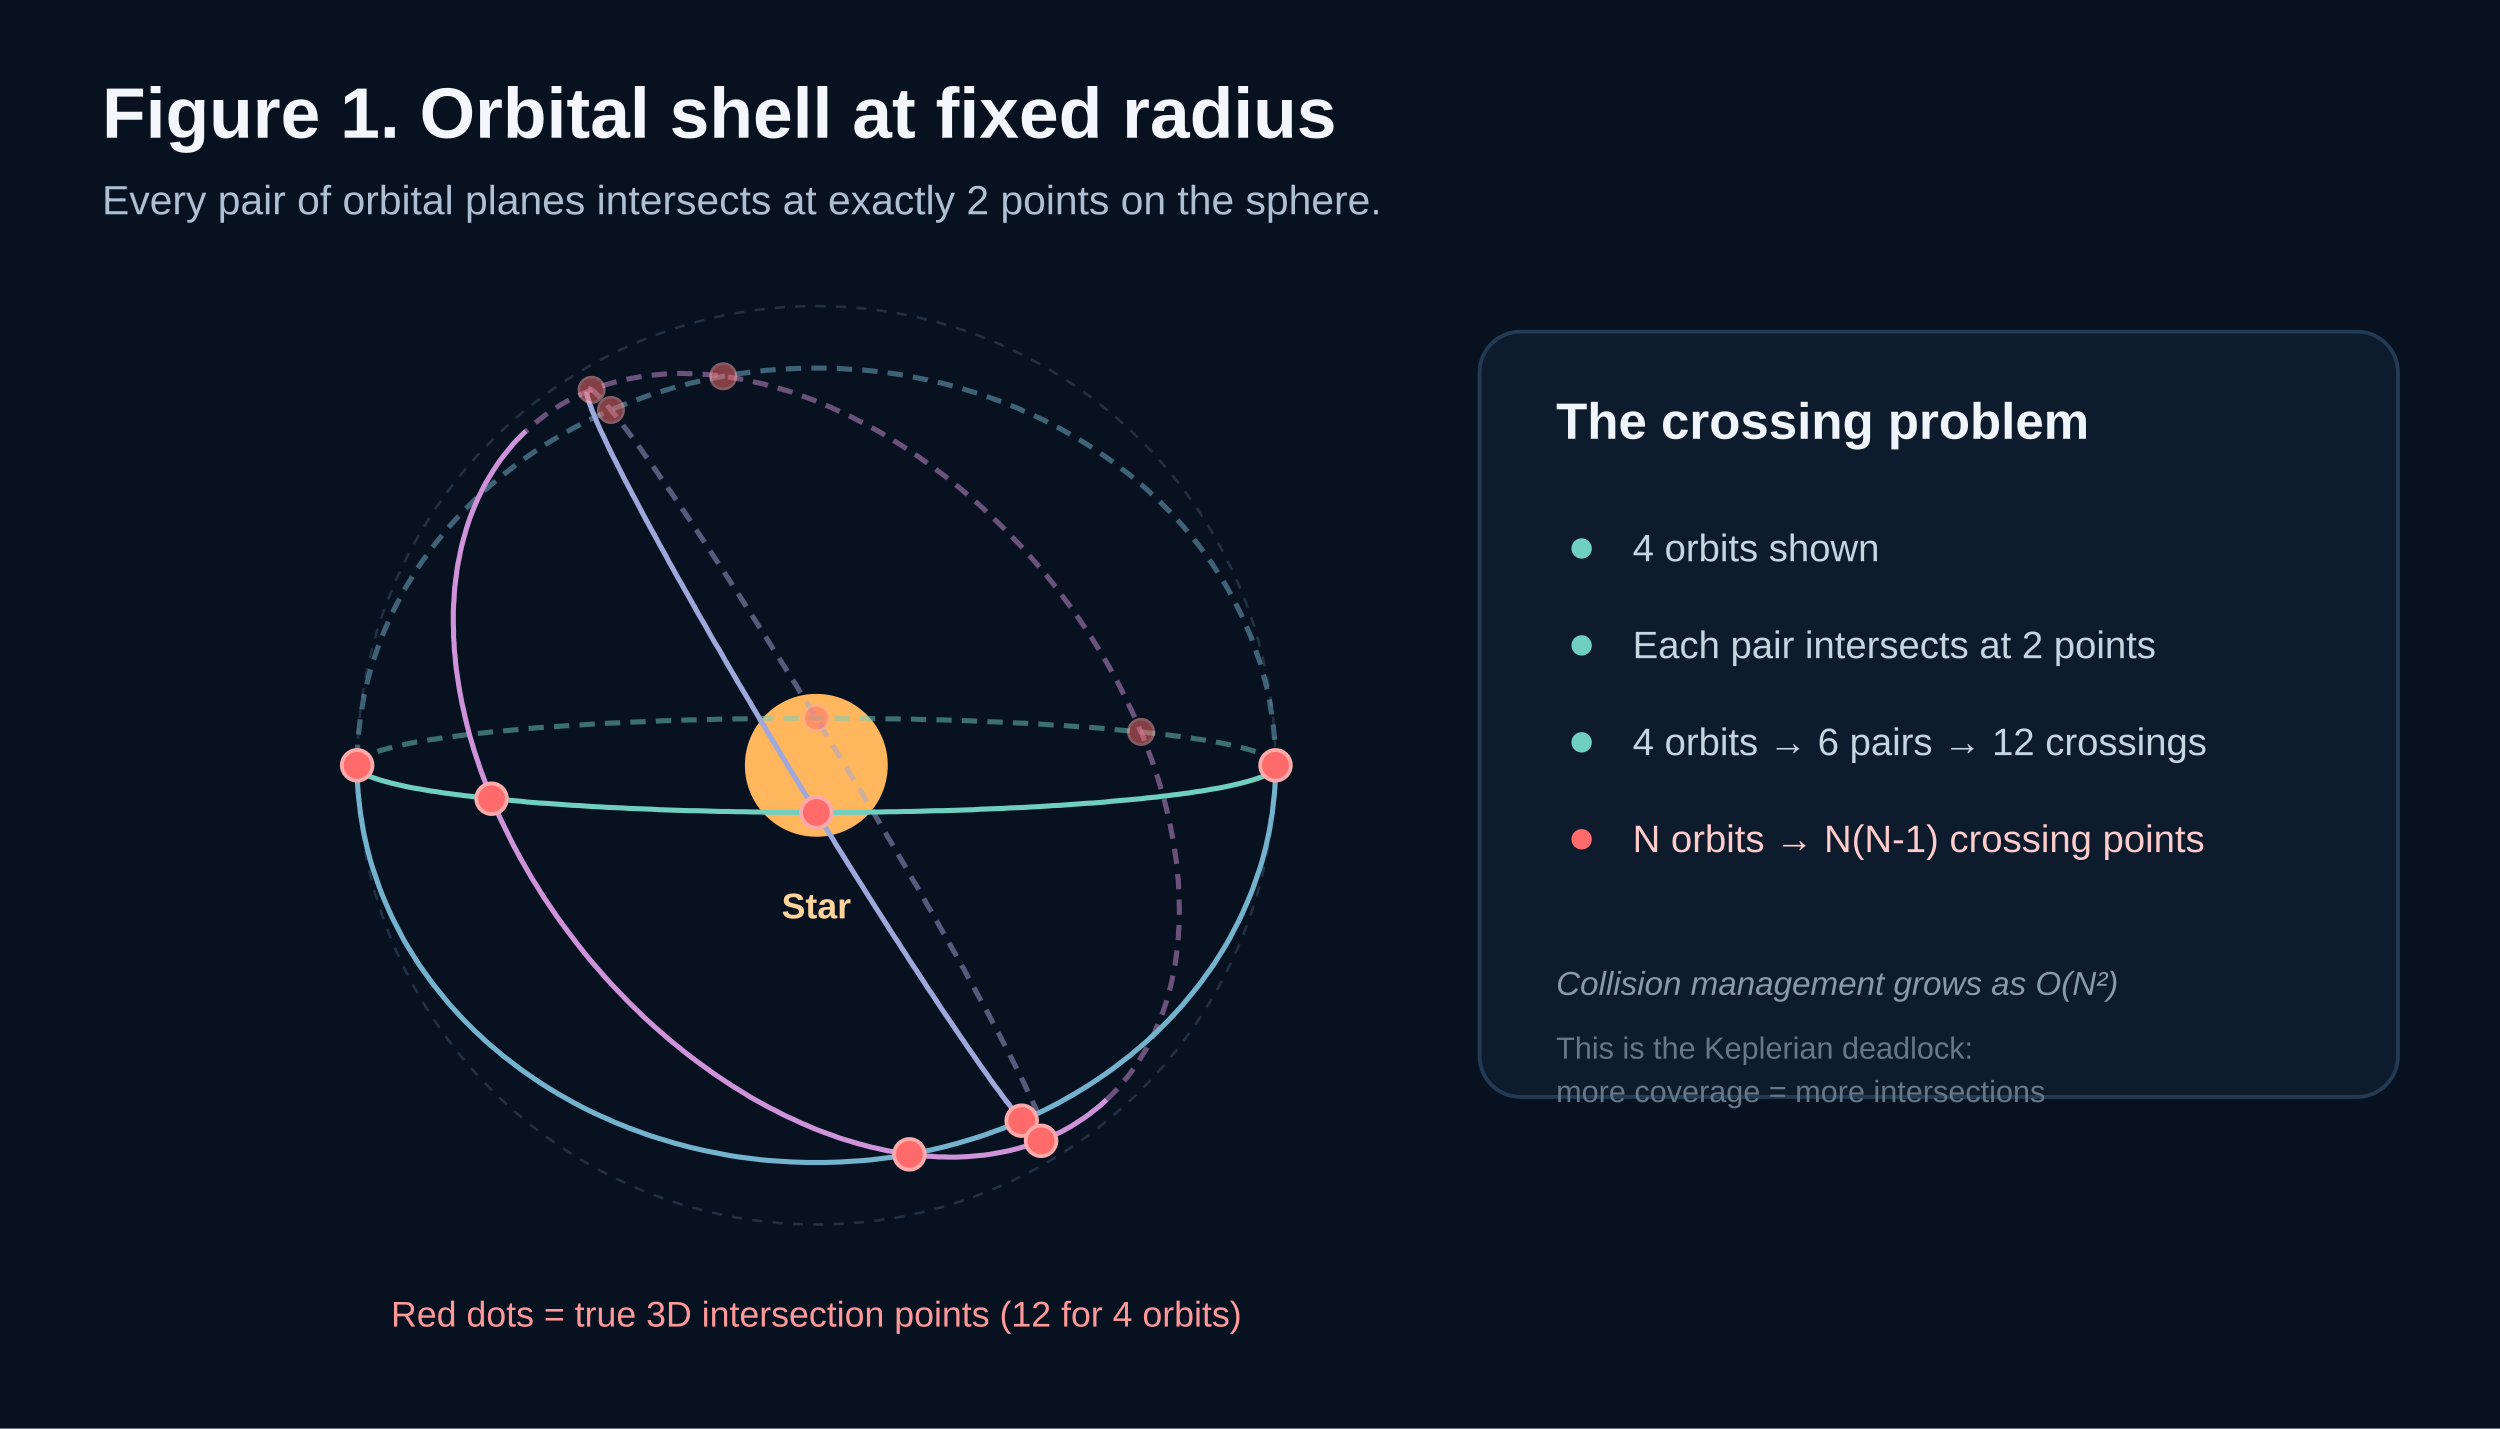
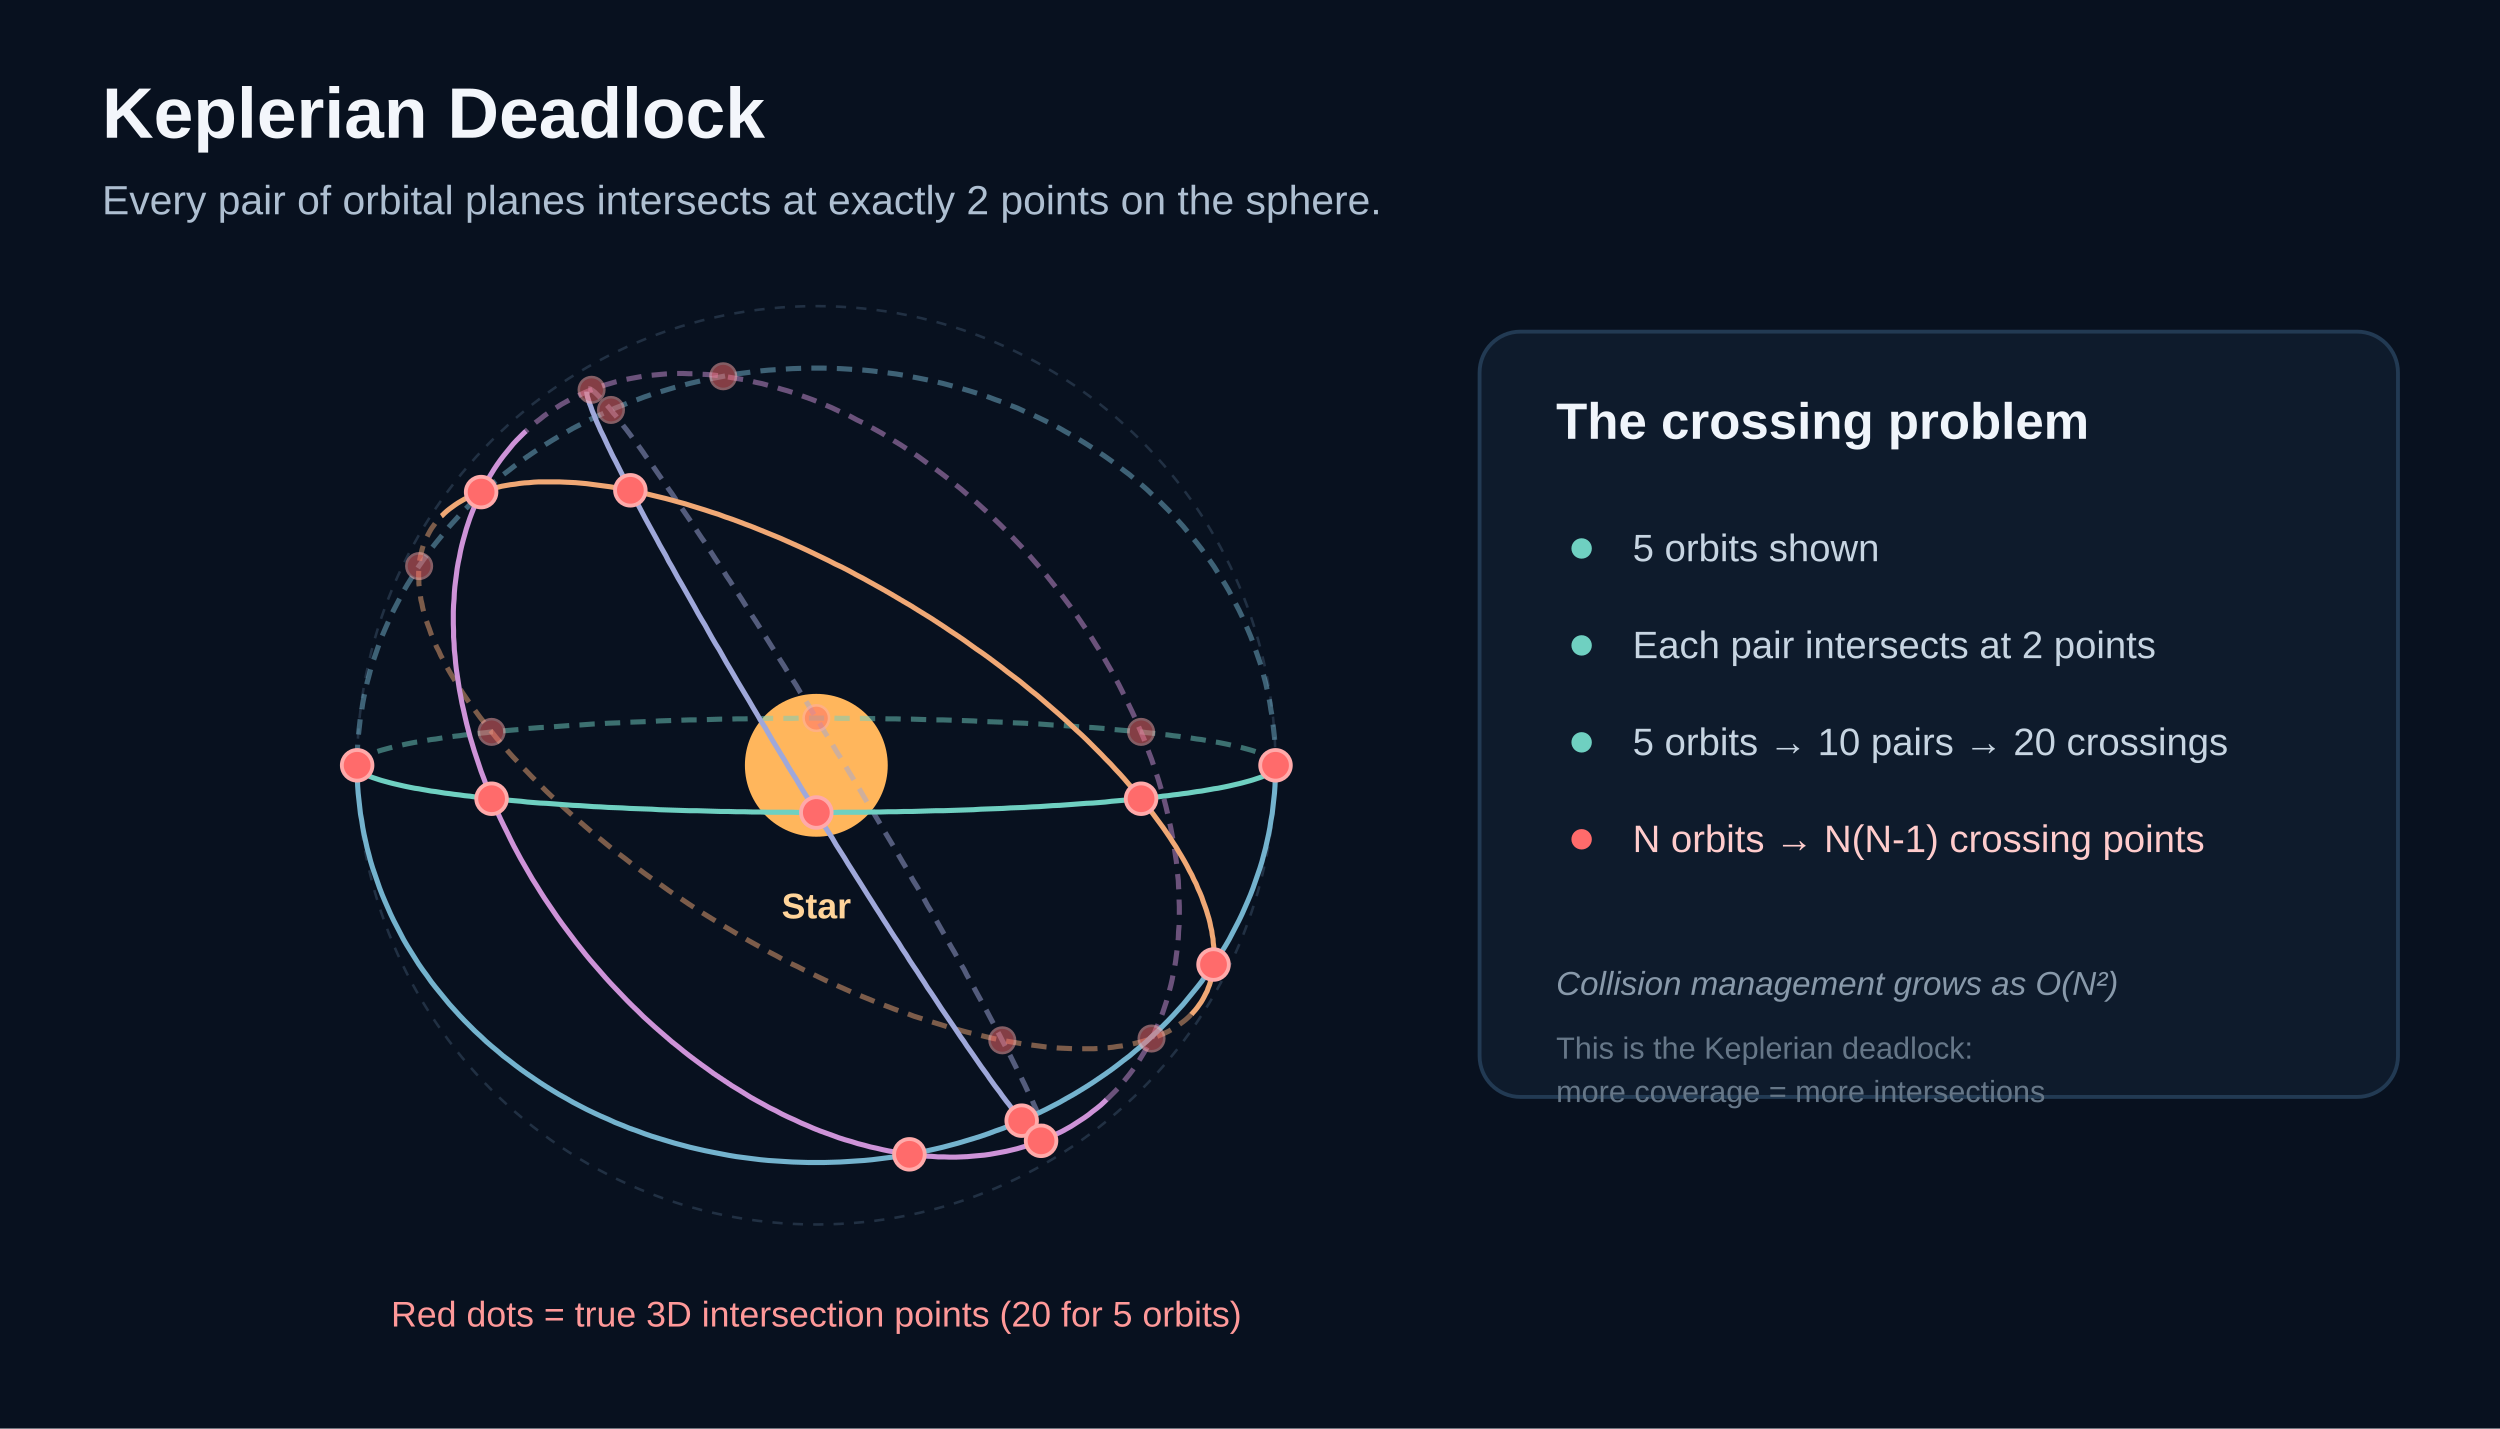
<svg xmlns="http://www.w3.org/2000/svg" width="980" height="560" viewBox="0 0 980 560" fill="none">
  <rect x="0" y="0" width="980" height="560" fill="#08111f" />
-   <text x="40" y="54" fill="#f3f6fb" font-size="28" font-family="Arial, Helvetica, sans-serif" font-weight="700">Figure 1. Orbital shell at fixed radius</text>
+   <text x="40" y="54" fill="#f3f6fb" font-size="28" font-family="Arial, Helvetica, sans-serif" font-weight="700">Keplerian Deadlock</text>
  <text x="40" y="84" fill="#aebfd1" font-size="16" font-family="Arial, Helvetica, sans-serif">Every pair of orbital planes intersects at exactly 2 points on the sphere.</text>
  <circle cx="320" cy="300" r="180" fill="none" stroke="#3a5068" stroke-width="1" stroke-dasharray="4,4" opacity="0.5" />
  <circle cx="320" cy="300" r="28" fill="#ffb65c" />
  <text x="320" y="360" fill="#ffd49a" font-size="14" font-family="Arial, Helvetica, sans-serif" font-weight="600" text-anchor="middle">Star</text>
  <path d="M 500.0 300.0 L 500.0 299.7 L 499.9 299.4 L 499.8 299.0 L 499.6 298.7 L 499.3 298.4 L 499.0 298.1 L 498.7 297.7 L 498.2 297.4 L 497.8 297.1 L 497.3 296.8 L 496.7 296.5 L 496.1 296.2 L 495.4 295.8 L 494.7 295.5 L 493.9 295.2 L 493.0 294.9 L 492.1 294.6 L 491.2 294.3 L 490.2 294.0 L 489.1 293.7 L 488.0 293.4 L 486.9 293.1 L 485.7 292.8 L 484.4 292.5 L 483.1 292.2 L 481.8 291.9 L 480.4 291.6 L 478.9 291.3 L 477.4 291.0 L 475.9 290.8 L 474.3 290.5 L 472.6 290.2 L 471.0 289.9 L 469.2 289.7 L 467.4 289.4 L 465.6 289.1 L 463.8 288.9 L 461.8 288.6 L 459.9 288.4 L 457.9 288.1 L 455.8 287.9 L 453.8 287.6 L 451.6 287.4 L 449.5 287.2 L 447.3 286.9 L 445.0 286.7 L 442.8 286.5 L 440.4 286.3 L 438.1 286.1 L 435.7 285.9 L 433.3 285.6 L 430.8 285.4 L 428.3 285.2 L 425.8 285.1 L 423.2 284.9 L 420.7 284.7 L 418.0 284.5 L 415.4 284.3 L 412.7 284.2 L 410.0 284.0 L 407.3 283.8 L 404.5 283.7 L 401.7 283.5 L 398.9 283.4 L 396.1 283.3 L 393.2 283.1 L 390.3 283.0 L 387.4 282.9 L 384.5 282.8 L 381.6 282.6 L 378.6 282.5 L 375.6 282.4 L 372.6 282.3 L 369.6 282.2 L 366.6 282.2 L 363.5 282.1 L 360.5 282.0 L 357.4 281.9 L 354.3 281.9 L 351.3 281.8 L 348.2 281.8 L 345.1 281.7 L 341.9 281.7 L 338.8 281.6 L 335.7 281.6 L 332.6 281.6 L 329.4 281.6 L 326.3 281.5 L 323.1 281.5 L 320.0 281.5 L 316.9 281.5 L 313.7 281.5 L 310.6 281.6 L 307.4 281.6 L 304.3 281.6 L 301.2 281.6 L 298.1 281.7 L 294.9 281.7 L 291.8 281.8 L 288.7 281.8 L 285.7 281.9 L 282.6 281.9 L 279.5 282.0 L 276.5 282.1 L 273.4 282.2 L 270.4 282.2 L 267.4 282.3 L 264.4 282.4 L 261.4 282.5 L 258.4 282.6 L 255.5 282.8 L 252.6 282.9 L 249.7 283.0 L 246.8 283.1 L 243.9 283.3 L 241.1 283.4 L 238.3 283.5 L 235.5 283.7 L 232.7 283.8 L 230.0 284.0 L 227.3 284.2 L 224.6 284.3 L 222.0 284.5 L 219.3 284.7 L 216.8 284.9 L 214.2 285.1 L 211.7 285.2 L 209.2 285.4 L 206.7 285.6 L 204.3 285.9 L 201.9 286.1 L 199.6 286.3 L 197.2 286.5 L 195.0 286.7 L 192.7 286.9 L 190.5 287.2 L 188.4 287.4 L 186.2 287.6 L 184.2 287.9 L 182.1 288.1 L 180.1 288.4 L 178.2 288.6 L 176.2 288.9 L 174.4 289.1 L 172.6 289.4 L 170.8 289.7 L 169.0 289.9 L 167.4 290.2 L 165.7 290.5 L 164.1 290.8 L 162.6 291.0 L 161.1 291.3 L 159.6 291.6 L 158.2 291.9 L 156.9 292.2 L 155.6 292.5 L 154.3 292.8 L 153.1 293.1 L 152.0 293.4 L 150.9 293.7 L 149.8 294.0 L 148.8 294.3 L 147.9 294.6 L 147.0 294.9 L 146.1 295.2 L 145.3 295.5 L 144.6 295.8 L 143.9 296.2 L 143.3 296.5 L 142.7 296.8 L 142.2 297.1 L 141.8 297.4 L 141.3 297.7 L 141.0 298.1 L 140.7 298.4 L 140.4 298.7 L 140.2 299.0 L 140.1 299.4 L 140.0 299.7 L 140.0 300.0 L 140.0 300.0" fill="none" stroke="#6fd0c1" stroke-width="2" stroke-dasharray="6,4" opacity="0.5" />
  <path d="M 500.0 300.0 L 500.0 297.3 L 499.9 294.6 L 499.8 291.9 L 499.6 289.1 L 499.3 286.4 L 499.0 283.7 L 498.7 281.0 L 498.2 278.3 L 497.8 275.6 L 497.3 273.0 L 496.7 270.3 L 496.1 267.6 L 495.4 265.0 L 494.7 262.3 L 493.9 259.7 L 493.0 257.1 L 492.1 254.5 L 491.2 251.9 L 490.2 249.3 L 489.1 246.7 L 488.0 244.2 L 486.9 241.7 L 485.7 239.2 L 484.4 236.7 L 483.1 234.2 L 481.8 231.7 L 480.4 229.3 L 478.9 226.9 L 477.4 224.5 L 475.9 222.1 L 474.3 219.8 L 472.6 217.5 L 471.0 215.2 L 469.2 212.9 L 467.4 210.7 L 465.6 208.5 L 463.8 206.3 L 461.8 204.1 L 459.9 202.0 L 457.9 199.9 L 455.8 197.8 L 453.8 195.8 L 451.6 193.8 L 449.5 191.8 L 447.3 189.9 L 445.0 188.0 L 442.8 186.1 L 440.4 184.3 L 438.1 182.5 L 435.7 180.7 L 433.3 179.0 L 430.8 177.3 L 428.3 175.6 L 425.8 174.0 L 423.2 172.4 L 420.7 170.9 L 418.0 169.4 L 415.4 167.9 L 412.7 166.5 L 410.0 165.1 L 407.3 163.8 L 404.5 162.5 L 401.7 161.3 L 398.9 160.0 L 396.1 158.9 L 393.2 157.7 L 390.3 156.7 L 387.4 155.6 L 384.5 154.6 L 381.6 153.7 L 378.6 152.8 L 375.6 151.9 L 372.6 151.1 L 369.6 150.3 L 366.6 149.6 L 363.5 148.9 L 360.5 148.3 L 357.4 147.7 L 354.3 147.1 L 351.3 146.6 L 348.2 146.2 L 345.1 145.8 L 341.9 145.4 L 338.8 145.1 L 335.7 144.9 L 332.6 144.7 L 329.4 144.5 L 326.3 144.4 L 323.1 144.3 L 320.0 144.3 L 316.9 144.3 L 313.7 144.4 L 310.6 144.5 L 307.4 144.7 L 304.3 144.9 L 301.2 145.1 L 298.1 145.4 L 294.9 145.8 L 291.8 146.2 L 288.7 146.6 L 285.7 147.1 L 282.6 147.7 L 279.5 148.3 L 276.5 148.9 L 273.4 149.6 L 270.4 150.3 L 267.4 151.1 L 264.4 151.9 L 261.4 152.8 L 258.4 153.7 L 255.5 154.6 L 252.6 155.6 L 249.7 156.7 L 246.8 157.7 L 243.9 158.9 L 241.1 160.0 L 238.3 161.3 L 235.5 162.5 L 232.7 163.8 L 230.0 165.1 L 227.3 166.5 L 224.6 167.9 L 222.0 169.4 L 219.3 170.9 L 216.8 172.4 L 214.2 174.0 L 211.7 175.6 L 209.2 177.3 L 206.7 179.0 L 204.3 180.7 L 201.9 182.5 L 199.6 184.3 L 197.2 186.1 L 195.0 188.0 L 192.7 189.9 L 190.5 191.8 L 188.4 193.8 L 186.2 195.8 L 184.2 197.8 L 182.1 199.9 L 180.1 202.0 L 178.2 204.1 L 176.2 206.3 L 174.4 208.5 L 172.6 210.7 L 170.8 212.9 L 169.0 215.2 L 167.4 217.5 L 165.7 219.8 L 164.1 222.1 L 162.6 224.5 L 161.1 226.9 L 159.6 229.3 L 158.2 231.7 L 156.9 234.2 L 155.6 236.7 L 154.3 239.2 L 153.1 241.7 L 152.0 244.2 L 150.9 246.7 L 149.8 249.3 L 148.8 251.9 L 147.9 254.5 L 147.0 257.1 L 146.1 259.7 L 145.3 262.3 L 144.6 265.0 L 143.9 267.6 L 143.3 270.3 L 142.7 273.0 L 142.2 275.6 L 141.8 278.3 L 141.3 281.0 L 141.0 283.7 L 140.7 286.4 L 140.4 289.1 L 140.2 291.9 L 140.1 294.6 L 140.0 297.3 L 140.0 300.0 L 140.0 300.0" fill="none" stroke="#74b3ce" stroke-width="2" stroke-dasharray="6,4" opacity="0.5" />
  <path d="M 410.0 446.5 L 410.0 446.1 L 409.9 445.7 L 409.9 445.3 L 409.8 444.8 L 409.7 444.3 L 409.5 443.8 L 409.3 443.1 L 409.1 442.5 L 408.9 441.8 L 408.6 441.1 L 408.3 440.3 L 408.0 439.4 L 407.7 438.6 L 407.3 437.7 L 406.9 436.7 L 406.5 435.7 L 406.1 434.7 L 405.6 433.6 L 405.1 432.5 L 404.6 431.3 L 404.0 430.1 L 403.4 428.9 L 402.8 427.6 L 402.2 426.3 L 401.6 425.0 L 400.9 423.6 L 400.2 422.1 L 399.5 420.7 L 398.7 419.2 L 397.9 417.6 L 397.1 416.0 L 396.3 414.4 L 395.5 412.8 L 394.6 411.1 L 393.7 409.4 L 392.8 407.7 L 391.9 405.9 L 390.9 404.1 L 389.9 402.2 L 388.9 400.3 L 387.9 398.4 L 386.9 396.5 L 385.8 394.5 L 384.7 392.5 L 383.6 390.5 L 382.5 388.5 L 381.4 386.4 L 380.2 384.3 L 379.0 382.2 L 377.9 380.0 L 376.6 377.8 L 375.4 375.6 L 374.2 373.4 L 372.9 371.2 L 371.6 368.9 L 370.3 366.6 L 369.0 364.3 L 367.7 362.0 L 366.4 359.6 L 365.0 357.2 L 363.6 354.9 L 362.3 352.5 L 360.9 350.0 L 359.5 347.6 L 358.0 345.2 L 356.6 342.7 L 355.2 340.2 L 353.7 337.7 L 352.3 335.3 L 350.8 332.7 L 349.3 330.2 L 347.8 327.7 L 346.3 325.2 L 344.8 322.6 L 343.3 320.1 L 341.8 317.5 L 340.2 315.0 L 338.7 312.4 L 337.2 309.8 L 335.6 307.2 L 334.1 304.7 L 332.5 302.1 L 331.0 299.5 L 329.4 296.9 L 327.8 294.4 L 326.3 291.8 L 324.7 289.2 L 323.1 286.7 L 321.6 284.1 L 318.4 279.0 L 316.9 276.4 L 315.3 273.9 L 313.7 271.4 L 312.2 268.8 L 310.6 266.3 L 309.0 263.8 L 307.5 261.3 L 305.9 258.8 L 304.4 256.4 L 302.8 253.9 L 301.3 251.5 L 299.8 249.1 L 298.2 246.6 L 296.7 244.2 L 295.2 241.9 L 293.7 239.5 L 292.2 237.2 L 290.7 234.8 L 289.2 232.5 L 287.7 230.3 L 286.3 228.0 L 284.8 225.8 L 283.4 223.5 L 282.0 221.4 L 280.5 219.2 L 279.1 217.0 L 277.7 214.9 L 276.4 212.8 L 275.0 210.8 L 273.6 208.7 L 272.3 206.7 L 271.0 204.7 L 269.7 202.8 L 268.4 200.9 L 267.1 199.0 L 265.8 197.1 L 264.6 195.3 L 263.4 193.5 L 262.1 191.7 L 261.0 190.0 L 259.8 188.3 L 258.6 186.6 L 257.5 185.0 L 256.4 183.4 L 255.3 181.8 L 254.2 180.3 L 253.1 178.8 L 252.1 177.3 L 251.1 175.9 L 250.1 174.5 L 249.1 173.2 L 248.1 171.9 L 247.2 170.6 L 246.3 169.4 L 245.4 168.2 L 244.5 167.1 L 243.7 166.0 L 242.9 164.9 L 242.1 163.9 L 241.3 162.9 L 240.5 162.0 L 239.8 161.1 L 239.1 160.2 L 238.4 159.4 L 237.8 158.7 L 237.2 157.9 L 236.6 157.3 L 236.0 156.6 L 235.4 156.0 L 234.9 155.5 L 234.4 155.0 L 233.9 154.5 L 233.5 154.1 L 233.1 153.7 L 232.7 153.4 L 232.3 153.1 L 232.0 152.9 L 231.7 152.7 L 231.4 152.5 L 231.1 152.4 L 230.9 152.4 L 230.7 152.4 L 230.5 152.4 L 230.3 152.5 L 230.2 152.6 L 230.1 152.8 L 230.1 153.0 L 230.0 153.2 L 230.0 153.5 L 230.0 153.5" fill="none" stroke="#9fa8da" stroke-width="2" stroke-dasharray="6,4" opacity="0.5" />
  <path d="M 433.8 431.0 L 434.5 430.4 L 435.9 429.0 L 437.4 427.5 L 438.8 426.0 L 440.1 424.4 L 441.4 422.8 L 442.7 421.2 L 443.9 419.6 L 445.1 417.9 L 446.3 416.1 L 447.4 414.3 L 448.5 412.5 L 449.6 410.7 L 450.6 408.8 L 451.5 406.9 L 452.5 405.0 L 453.3 403.0 L 454.2 401.0 L 455.0 399.0 L 455.8 396.9 L 456.5 394.8 L 457.2 392.7 L 457.8 390.5 L 458.4 388.4 L 459.0 386.1 L 459.5 383.9 L 459.9 381.7 L 460.4 379.4 L 460.8 377.1 L 461.1 374.7 L 461.4 372.4 L 461.7 370.0 L 461.9 367.6 L 462.0 365.2 L 462.2 362.8 L 462.3 360.3 L 462.3 357.8 L 462.3 355.3 L 462.2 352.8 L 462.2 350.3 L 462.0 347.8 L 461.9 345.2 L 461.6 342.6 L 461.4 340.1 L 461.1 337.5 L 460.7 334.9 L 460.3 332.2 L 459.9 329.6 L 459.4 327.0 L 458.9 324.3 L 458.3 321.7 L 457.7 319.0 L 457.1 316.4 L 456.4 313.7 L 455.7 311.0 L 454.9 308.4 L 454.1 305.7 L 453.2 303.0 L 452.3 300.3 L 451.4 297.6 L 450.4 295.0 L 449.4 292.3 L 448.4 289.6 L 446.1 284.3 L 445.0 281.6 L 443.8 279.0 L 442.5 276.3 L 441.2 273.7 L 439.9 271.0 L 438.6 268.4 L 437.2 265.8 L 435.8 263.2 L 434.3 260.6 L 432.8 258.0 L 431.3 255.4 L 429.7 252.9 L 428.1 250.3 L 426.5 247.8 L 424.8 245.3 L 423.1 242.8 L 421.4 240.3 L 419.6 237.8 L 417.8 235.4 L 416.0 233.0 L 414.2 230.6 L 412.3 228.2 L 410.4 225.8 L 408.5 223.5 L 406.5 221.2 L 404.5 218.9 L 402.5 216.6 L 400.5 214.4 L 398.4 212.2 L 396.3 210.0 L 394.2 207.8 L 392.1 205.7 L 389.9 203.6 L 387.8 201.5 L 385.6 199.5 L 383.4 197.5 L 381.1 195.5 L 378.9 193.6 L 376.6 191.6 L 374.3 189.8 L 372.0 187.9 L 369.7 186.1 L 367.3 184.3 L 365.0 182.6 L 362.6 180.9 L 360.3 179.2 L 357.9 177.6 L 355.5 176.0 L 353.1 174.4 L 350.6 172.9 L 348.2 171.4 L 345.8 169.9 L 343.3 168.5 L 340.9 167.2 L 338.4 165.8 L 335.9 164.6 L 333.5 163.3 L 331.0 162.1 L 328.5 161.0 L 326.0 159.8 L 323.6 158.8 L 321.1 157.7 L 318.6 156.7 L 316.1 155.8 L 313.6 154.9 L 311.2 154.0 L 308.7 153.2 L 306.2 152.5 L 303.7 151.7 L 301.3 151.1 L 298.8 150.4 L 296.4 149.9 L 293.9 149.3 L 291.5 148.8 L 289.0 148.4 L 286.6 148.0 L 284.2 147.6 L 281.8 147.3 L 279.4 147.0 L 277.1 146.8 L 274.7 146.7 L 272.3 146.5 L 270.0 146.5 L 267.7 146.4 L 265.4 146.4 L 263.1 146.5 L 260.8 146.6 L 258.6 146.8 L 256.4 147.0 L 254.1 147.2 L 252.0 147.5 L 249.8 147.9 L 247.6 148.3 L 245.5 148.7 L 243.4 149.2 L 241.3 149.7 L 239.3 150.3 L 237.2 150.9 L 235.2 151.6 L 233.2 152.3 L 231.3 153.0 L 229.4 153.8 L 227.5 154.7 L 225.6 155.6 L 223.7 156.5 L 221.9 157.5 L 220.1 158.5 L 218.4 159.6 L 216.7 160.7 L 215.0 161.8 L 213.3 163.0 L 211.7 164.3 L 210.1 165.5 L 208.5 166.8 L 207.0 168.2 L 206.2 169.0" fill="none" stroke="#ce93d8" stroke-width="2" stroke-dasharray="6,4" opacity="0.5" />
+   <path d="M 467.0 397.7 L 466.7 397.9 L 465.8 398.8 L 464.8 399.7 L 463.8 400.5 L 462.7 401.3 L 461.6 402.1 L 460.4 402.9 L 459.2 403.6 L 458.0 404.3 L 456.7 404.9 L 455.4 405.5 L 454.0 406.1 L 452.6 406.7 L 451.1 407.2 L 449.6 407.7 L 448.1 408.2 L 446.5 408.6 L 444.9 409.0 L 443.3 409.4 L 441.6 409.7 L 439.9 410.0 L 438.1 410.2 L 436.3 410.5 L 434.5 410.7 L 432.6 410.8 L 430.7 411.0 L 428.8 411.1 L 426.8 411.1 L 424.8 411.1 L 422.8 411.1 L 420.8 411.1 L 418.7 411.0 L 416.5 410.9 L 414.4 410.8 L 412.2 410.6 L 410.0 410.4 L 407.8 410.1 L 405.5 409.8 L 403.2 409.5 L 400.9 409.2 L 398.6 408.8 L 396.2 408.4 L 393.8 408.0 L 391.4 407.5 L 389.0 407.0 L 386.5 406.4 L 384.1 405.8 L 381.6 405.2 L 379.1 404.6 L 376.5 403.9 L 374.0 403.2 L 371.4 402.5 L 368.9 401.7 L 366.3 400.9 L 363.7 400.1 L 361.0 399.2 L 358.4 398.4 L 355.8 397.4 L 353.1 396.5 L 350.4 395.5 L 347.8 394.5 L 345.1 393.5 L 342.4 392.4 L 339.7 391.3 L 337.0 390.2 L 334.3 389.1 L 331.6 387.9 L 328.9 386.7 L 326.2 385.5 L 323.4 384.2 L 320.7 382.9 L 318.0 381.6 L 315.3 380.3 L 312.6 378.9 L 309.8 377.6 L 307.1 376.2 L 304.4 374.7 L 301.7 373.3 L 299.0 371.8 L 296.3 370.3 L 293.6 368.8 L 291.0 367.3 L 288.3 365.7 L 285.6 364.1 L 283.0 362.6 L 280.3 360.9 L 277.7 359.3 L 275.1 357.7 L 272.5 356.0 L 269.9 354.3 L 267.4 352.6 L 264.8 350.9 L 262.3 349.2 L 259.8 347.4 L 257.3 345.6 L 254.8 343.9 L 252.3 342.1 L 249.9 340.3 L 247.5 338.5 L 245.1 336.6 L 242.7 334.8 L 240.3 333.0 L 238.0 331.1 L 235.7 329.2 L 233.4 327.4 L 231.2 325.5 L 229.0 323.6 L 226.8 321.7 L 224.6 319.8 L 222.5 317.9 L 220.4 316.0 L 218.3 314.0 L 216.2 312.1 L 214.2 310.2 L 212.2 308.2 L 210.3 306.3 L 208.4 304.4 L 206.5 302.4 L 204.6 300.5 L 202.8 298.5 L 201.0 296.6 L 199.3 294.7 L 197.6 292.7 L 195.9 290.8 L 194.3 288.9 L 191.2 285.0 L 189.7 283.1 L 188.2 281.2 L 186.8 279.3 L 185.4 277.4 L 184.0 275.5 L 182.7 273.6 L 181.4 271.7 L 180.2 269.8 L 179.0 268.0 L 177.9 266.1 L 176.8 264.3 L 175.7 262.4 L 174.7 260.6 L 173.8 258.8 L 172.8 257.0 L 172.0 255.2 L 171.1 253.5 L 170.4 251.7 L 169.6 250.0 L 168.9 248.3 L 168.3 246.5 L 167.7 244.9 L 167.1 243.2 L 166.6 241.5 L 166.1 239.9 L 165.7 238.3 L 165.4 236.7 L 165.0 235.1 L 164.8 233.5 L 164.5 232.0 L 164.4 230.4 L 164.2 228.9 L 164.2 227.5 L 164.1 226.0 L 164.1 224.6 L 164.2 223.1 L 164.3 221.8 L 164.4 220.4 L 164.6 219.1 L 164.9 217.7 L 165.2 216.4 L 165.5 215.2 L 165.9 213.9 L 166.4 212.7 L 166.8 211.5 L 167.4 210.4 L 168.0 209.2 L 168.6 208.1 L 169.2 207.1 L 170.0 206.0 L 170.7 205.0 L 171.5 204.0 L 172.4 203.0 L 173.0 202.3" fill="none" stroke="#f0a875" stroke-width="2" stroke-dasharray="6,4" opacity="0.5" />
  <path d="M 140.0 300.0 L 140.0 300.3 L 140.1 300.6 L 140.2 301.0 L 140.4 301.3 L 140.7 301.6 L 141.0 301.9 L 141.3 302.3 L 141.8 302.6 L 142.2 302.9 L 142.7 303.2 L 143.3 303.5 L 143.9 303.8 L 144.6 304.2 L 145.3 304.5 L 146.1 304.8 L 147.0 305.1 L 147.9 305.4 L 148.8 305.7 L 149.8 306.0 L 150.9 306.3 L 152.0 306.6 L 153.1 306.9 L 154.3 307.2 L 155.6 307.5 L 156.9 307.8 L 158.2 308.1 L 159.6 308.4 L 161.1 308.7 L 162.6 309.0 L 164.1 309.2 L 165.7 309.5 L 167.4 309.8 L 169.0 310.1 L 170.8 310.3 L 172.6 310.6 L 174.4 310.9 L 176.2 311.1 L 178.2 311.4 L 180.1 311.6 L 182.1 311.9 L 184.2 312.1 L 186.2 312.4 L 188.4 312.6 L 190.5 312.8 L 192.7 313.1 L 195.0 313.3 L 197.2 313.5 L 199.6 313.7 L 201.9 313.9 L 204.3 314.1 L 206.7 314.4 L 209.2 314.6 L 211.7 314.8 L 214.2 314.9 L 216.8 315.1 L 219.3 315.3 L 222.0 315.5 L 224.6 315.7 L 227.3 315.8 L 230.0 316.0 L 232.7 316.2 L 235.5 316.3 L 238.3 316.5 L 241.1 316.6 L 243.9 316.7 L 246.8 316.9 L 249.7 317.0 L 252.6 317.1 L 255.5 317.2 L 258.4 317.4 L 261.4 317.5 L 264.4 317.6 L 267.4 317.7 L 270.4 317.8 L 273.4 317.8 L 276.5 317.9 L 279.5 318.0 L 282.6 318.1 L 285.7 318.1 L 288.7 318.2 L 291.8 318.2 L 294.9 318.3 L 298.1 318.3 L 301.2 318.4 L 304.3 318.4 L 307.4 318.4 L 310.6 318.4 L 313.7 318.5 L 316.9 318.5 L 320.0 318.5 L 323.1 318.5 L 326.3 318.5 L 329.4 318.4 L 332.6 318.4 L 335.7 318.4 L 338.8 318.4 L 341.9 318.3 L 345.1 318.3 L 348.2 318.2 L 351.3 318.2 L 354.3 318.1 L 357.4 318.1 L 360.5 318.0 L 363.5 317.9 L 366.6 317.8 L 369.6 317.8 L 372.6 317.7 L 375.6 317.6 L 378.6 317.5 L 381.6 317.4 L 384.5 317.2 L 387.4 317.1 L 390.3 317.0 L 393.2 316.9 L 396.1 316.7 L 398.9 316.6 L 401.7 316.5 L 404.5 316.3 L 407.3 316.2 L 410.0 316.0 L 412.7 315.8 L 415.4 315.7 L 418.0 315.5 L 420.7 315.3 L 423.2 315.1 L 425.8 314.9 L 428.3 314.8 L 430.8 314.6 L 433.3 314.4 L 435.7 314.1 L 438.1 313.9 L 440.4 313.7 L 442.8 313.5 L 445.0 313.3 L 447.3 313.1 L 449.5 312.8 L 451.6 312.6 L 453.8 312.4 L 455.8 312.1 L 457.9 311.9 L 459.9 311.6 L 461.8 311.4 L 463.8 311.1 L 465.6 310.9 L 467.4 310.6 L 469.2 310.3 L 471.0 310.1 L 472.6 309.8 L 474.3 309.5 L 475.9 309.2 L 477.4 309.0 L 478.9 308.7 L 480.4 308.4 L 481.8 308.1 L 483.1 307.8 L 484.4 307.5 L 485.7 307.2 L 486.9 306.9 L 488.0 306.6 L 489.1 306.3 L 490.2 306.0 L 491.2 305.7 L 492.1 305.4 L 493.0 305.1 L 493.9 304.8 L 494.7 304.5 L 495.4 304.2 L 496.1 303.8 L 496.7 303.5 L 497.3 303.2 L 497.8 302.9 L 498.2 302.6 L 498.7 302.3 L 499.0 301.9 L 499.3 301.6 L 499.6 301.3 L 499.8 301.0 L 499.9 300.6 L 500.0 300.3" fill="none" stroke="#6fd0c1" stroke-width="2" />
  <path d="M 140.0 300.0 L 140.0 302.7 L 140.1 305.4 L 140.2 308.1 L 140.4 310.9 L 140.7 313.6 L 141.0 316.3 L 141.3 319.0 L 141.8 321.7 L 142.2 324.4 L 142.7 327.0 L 143.3 329.7 L 143.9 332.4 L 144.6 335.0 L 145.3 337.7 L 146.1 340.3 L 147.0 342.9 L 147.9 345.5 L 148.8 348.1 L 149.8 350.7 L 150.9 353.3 L 152.0 355.8 L 153.1 358.3 L 154.3 360.8 L 155.6 363.3 L 156.9 365.8 L 158.2 368.3 L 159.6 370.7 L 161.1 373.1 L 162.6 375.5 L 164.1 377.9 L 165.7 380.2 L 167.4 382.5 L 169.0 384.8 L 170.8 387.1 L 172.6 389.3 L 174.4 391.5 L 176.2 393.7 L 178.2 395.9 L 180.1 398.0 L 182.1 400.1 L 184.2 402.2 L 186.2 404.2 L 188.4 406.2 L 190.5 408.2 L 192.7 410.1 L 195.0 412.0 L 197.2 413.9 L 199.6 415.7 L 201.9 417.5 L 204.3 419.3 L 206.7 421.0 L 209.2 422.7 L 211.7 424.4 L 214.2 426.0 L 216.8 427.6 L 219.3 429.1 L 222.0 430.6 L 224.6 432.1 L 227.3 433.5 L 230.0 434.9 L 232.7 436.2 L 235.5 437.5 L 238.3 438.7 L 241.1 440.0 L 243.9 441.1 L 246.8 442.3 L 249.7 443.3 L 252.6 444.4 L 255.5 445.4 L 258.4 446.3 L 261.4 447.2 L 264.4 448.1 L 267.4 448.9 L 270.4 449.7 L 273.4 450.4 L 276.5 451.1 L 279.5 451.7 L 282.6 452.3 L 285.7 452.9 L 288.7 453.4 L 291.8 453.8 L 294.9 454.2 L 298.1 454.6 L 301.2 454.9 L 304.3 455.1 L 307.4 455.3 L 310.6 455.5 L 313.7 455.6 L 316.9 455.7 L 320.0 455.7 L 323.1 455.7 L 326.3 455.6 L 329.4 455.5 L 332.6 455.3 L 335.7 455.1 L 338.8 454.9 L 341.9 454.6 L 345.1 454.2 L 348.2 453.8 L 351.3 453.4 L 354.3 452.9 L 357.4 452.3 L 360.5 451.7 L 363.5 451.1 L 366.6 450.4 L 369.6 449.7 L 372.6 448.9 L 375.6 448.1 L 378.6 447.2 L 381.6 446.3 L 384.5 445.4 L 387.4 444.4 L 390.3 443.3 L 393.2 442.3 L 396.1 441.1 L 398.9 440.0 L 401.7 438.7 L 404.5 437.5 L 407.3 436.2 L 410.0 434.9 L 412.7 433.5 L 415.4 432.1 L 418.0 430.6 L 420.7 429.1 L 423.2 427.6 L 425.8 426.0 L 428.3 424.4 L 430.8 422.7 L 433.3 421.0 L 435.7 419.3 L 438.1 417.5 L 440.4 415.7 L 442.8 413.9 L 445.0 412.0 L 447.3 410.1 L 449.5 408.2 L 451.6 406.2 L 453.8 404.2 L 455.8 402.2 L 457.9 400.1 L 459.9 398.0 L 461.8 395.9 L 463.8 393.7 L 465.6 391.5 L 467.4 389.3 L 469.2 387.1 L 471.0 384.8 L 472.6 382.5 L 474.3 380.2 L 475.9 377.9 L 477.4 375.5 L 478.9 373.1 L 480.4 370.7 L 481.8 368.3 L 483.1 365.8 L 484.4 363.3 L 485.7 360.8 L 486.9 358.3 L 488.0 355.8 L 489.1 353.3 L 490.2 350.7 L 491.2 348.1 L 492.1 345.5 L 493.0 342.9 L 493.9 340.3 L 494.7 337.7 L 495.4 335.0 L 496.1 332.4 L 496.7 329.7 L 497.3 327.0 L 497.8 324.4 L 498.2 321.7 L 498.7 319.0 L 499.0 316.3 L 499.3 313.6 L 499.6 310.9 L 499.8 308.1 L 499.9 305.4 L 500.0 302.7" fill="none" stroke="#74b3ce" stroke-width="2" />
  <path d="M 230.0 153.5 L 230.0 153.9 L 230.1 154.3 L 230.1 154.7 L 230.2 155.2 L 230.3 155.7 L 230.5 156.2 L 230.7 156.9 L 230.9 157.5 L 231.1 158.2 L 231.4 158.9 L 231.7 159.7 L 232.0 160.6 L 232.3 161.4 L 232.7 162.3 L 233.1 163.3 L 233.5 164.3 L 233.9 165.3 L 234.4 166.4 L 234.9 167.5 L 235.4 168.7 L 236.0 169.9 L 236.6 171.1 L 237.2 172.4 L 237.8 173.7 L 238.4 175.0 L 239.1 176.4 L 239.8 177.9 L 240.5 179.3 L 241.3 180.8 L 242.1 182.4 L 242.9 184.0 L 243.7 185.6 L 244.5 187.2 L 245.4 188.9 L 246.3 190.6 L 247.2 192.3 L 248.1 194.1 L 249.1 195.9 L 250.1 197.8 L 251.1 199.7 L 252.1 201.6 L 253.1 203.5 L 254.2 205.5 L 255.3 207.5 L 256.4 209.5 L 257.5 211.5 L 258.6 213.6 L 259.8 215.7 L 261.0 217.8 L 262.1 220.0 L 263.4 222.2 L 264.6 224.4 L 265.8 226.6 L 267.1 228.8 L 268.4 231.1 L 269.7 233.4 L 271.0 235.7 L 272.3 238.0 L 273.6 240.4 L 275.0 242.8 L 276.4 245.1 L 277.7 247.5 L 279.1 250.0 L 280.5 252.4 L 282.0 254.8 L 283.4 257.3 L 284.8 259.8 L 286.3 262.3 L 287.7 264.7 L 289.2 267.3 L 290.7 269.8 L 292.2 272.3 L 293.7 274.8 L 295.2 277.4 L 296.7 279.9 L 298.2 282.5 L 299.8 285.0 L 301.3 287.6 L 302.8 290.2 L 304.4 292.8 L 305.9 295.3 L 307.5 297.9 L 309.0 300.5 L 310.6 303.1 L 312.2 305.6 L 313.7 308.2 L 315.3 310.8 L 316.9 313.3 L 318.4 315.9 L 320.0 318.5 L 321.6 321.0 L 323.1 323.6 L 324.7 326.1 L 326.3 328.6 L 327.8 331.2 L 329.4 333.7 L 331.0 336.2 L 332.5 338.7 L 334.1 341.2 L 335.6 343.6 L 337.2 346.1 L 338.7 348.5 L 340.2 350.9 L 341.8 353.4 L 343.3 355.8 L 344.8 358.1 L 346.3 360.5 L 347.8 362.8 L 349.3 365.2 L 350.8 367.5 L 352.3 369.7 L 353.7 372.0 L 355.2 374.2 L 356.6 376.5 L 358.0 378.6 L 359.5 380.8 L 360.9 383.0 L 362.3 385.1 L 363.6 387.2 L 365.0 389.2 L 366.4 391.3 L 367.7 393.3 L 369.0 395.3 L 370.3 397.2 L 371.6 399.1 L 372.9 401.0 L 374.2 402.9 L 375.4 404.7 L 376.6 406.5 L 377.9 408.3 L 379.0 410.0 L 380.2 411.7 L 381.4 413.4 L 382.5 415.0 L 383.6 416.6 L 384.7 418.2 L 385.8 419.7 L 386.9 421.2 L 387.9 422.7 L 388.9 424.1 L 389.9 425.5 L 390.9 426.8 L 391.9 428.1 L 392.8 429.4 L 393.7 430.6 L 394.6 431.8 L 395.5 432.9 L 396.3 434.0 L 397.1 435.1 L 397.9 436.1 L 398.7 437.1 L 399.5 438.0 L 400.2 438.9 L 400.9 439.8 L 401.6 440.6 L 402.2 441.3 L 402.8 442.1 L 403.4 442.7 L 404.0 443.4 L 404.6 444.0 L 405.1 444.5 L 405.6 445.0 L 406.1 445.5 L 406.5 445.9 L 406.9 446.3 L 407.3 446.6 L 407.7 446.9 L 408.0 447.1 L 408.3 447.3 L 408.6 447.5 L 408.9 447.6 L 409.1 447.6 L 409.3 447.6 L 409.5 447.6 L 409.7 447.5 L 409.8 447.4 L 409.9 447.2 L 409.9 447.0 L 410.0 446.8 L 410.0 446.5 L 410.0 446.5" fill="none" stroke="#9fa8da" stroke-width="2" />
  <path d="M 206.2 169.0 L 205.5 169.6 L 204.1 171.0 L 202.6 172.5 L 201.2 174.0 L 199.9 175.6 L 198.6 177.2 L 197.3 178.8 L 196.1 180.4 L 194.9 182.1 L 193.7 183.9 L 192.6 185.7 L 191.5 187.5 L 190.4 189.3 L 189.4 191.2 L 188.5 193.1 L 187.5 195.0 L 186.7 197.0 L 185.8 199.0 L 185.0 201.0 L 184.2 203.1 L 183.5 205.2 L 182.8 207.3 L 182.2 209.5 L 181.6 211.6 L 181.0 213.9 L 180.5 216.1 L 180.1 218.3 L 179.6 220.6 L 179.2 222.9 L 178.9 225.3 L 178.6 227.6 L 178.3 230.0 L 178.1 232.4 L 178.0 234.8 L 177.8 237.2 L 177.7 239.7 L 177.7 242.2 L 177.7 244.7 L 177.8 247.2 L 177.8 249.7 L 178.0 252.2 L 178.1 254.8 L 178.4 257.4 L 178.6 259.9 L 178.9 262.5 L 179.3 265.1 L 179.7 267.8 L 180.1 270.4 L 180.6 273.0 L 181.1 275.7 L 181.7 278.3 L 182.3 281.0 L 182.9 283.6 L 183.6 286.3 L 184.3 289.0 L 185.1 291.6 L 185.9 294.3 L 186.8 297.0 L 187.7 299.7 L 188.6 302.4 L 189.6 305.0 L 190.6 307.7 L 191.6 310.4 L 192.7 313.1 L 193.9 315.7 L 195.0 318.4 L 196.2 321.0 L 197.5 323.7 L 198.8 326.3 L 200.1 329.0 L 201.4 331.6 L 202.8 334.2 L 204.2 336.8 L 205.7 339.4 L 207.2 342.0 L 208.7 344.6 L 210.3 347.1 L 211.9 349.7 L 213.5 352.2 L 215.2 354.7 L 216.9 357.2 L 218.6 359.7 L 220.4 362.2 L 222.2 364.6 L 224.0 367.0 L 225.8 369.4 L 227.7 371.8 L 229.6 374.2 L 231.5 376.5 L 233.5 378.8 L 235.5 381.1 L 237.5 383.4 L 239.5 385.6 L 241.6 387.8 L 243.7 390.0 L 245.8 392.2 L 247.9 394.3 L 250.1 396.4 L 252.2 398.5 L 254.4 400.5 L 256.6 402.5 L 258.9 404.5 L 261.1 406.4 L 263.4 408.4 L 265.7 410.2 L 268.0 412.1 L 270.3 413.9 L 272.7 415.7 L 275.0 417.4 L 277.4 419.1 L 279.7 420.8 L 282.1 422.4 L 284.5 424.0 L 286.9 425.6 L 289.4 427.1 L 291.8 428.6 L 294.2 430.1 L 296.7 431.5 L 299.1 432.8 L 301.6 434.2 L 304.1 435.4 L 306.5 436.7 L 309.0 437.9 L 311.5 439.0 L 314.0 440.2 L 316.4 441.2 L 318.9 442.3 L 321.4 443.3 L 323.9 444.2 L 326.4 445.1 L 328.8 446.0 L 331.3 446.8 L 333.8 447.5 L 336.3 448.3 L 338.7 448.9 L 341.2 449.6 L 343.6 450.1 L 346.1 450.7 L 348.5 451.2 L 351.0 451.6 L 353.4 452.0 L 355.8 452.4 L 358.2 452.7 L 360.6 453.0 L 362.9 453.2 L 365.3 453.3 L 367.7 453.5 L 370.0 453.5 L 372.3 453.6 L 374.6 453.6 L 376.9 453.5 L 379.2 453.4 L 381.4 453.2 L 383.6 453.0 L 385.9 452.8 L 388.0 452.5 L 390.2 452.1 L 392.4 451.7 L 394.5 451.3 L 396.6 450.8 L 398.7 450.3 L 400.7 449.7 L 402.8 449.1 L 404.8 448.4 L 406.8 447.7 L 408.7 447.0 L 410.6 446.2 L 412.5 445.3 L 414.4 444.4 L 416.3 443.5 L 418.1 442.5 L 419.9 441.5 L 421.6 440.4 L 423.3 439.3 L 425.0 438.2 L 426.7 437.0 L 428.3 435.7 L 429.9 434.5 L 431.5 433.2 L 433.0 431.8 L 433.8 431.0" fill="none" stroke="#ce93d8" stroke-width="2" />
+   <path d="M 173.0 202.3 L 173.3 202.1 L 174.2 201.2 L 175.2 200.3 L 176.2 199.5 L 177.3 198.7 L 178.4 197.9 L 179.6 197.1 L 180.8 196.4 L 182.0 195.7 L 183.3 195.1 L 184.6 194.5 L 186.0 193.9 L 187.4 193.3 L 188.9 192.8 L 190.4 192.3 L 191.9 191.8 L 193.5 191.4 L 195.1 191.0 L 196.7 190.6 L 198.4 190.3 L 200.1 190.0 L 201.9 189.8 L 203.7 189.5 L 205.5 189.3 L 207.4 189.2 L 209.3 189.0 L 211.2 188.9 L 213.2 188.9 L 215.2 188.9 L 217.2 188.9 L 219.2 188.9 L 221.3 189.0 L 223.5 189.1 L 225.6 189.2 L 227.8 189.4 L 230.0 189.6 L 232.2 189.9 L 234.5 190.2 L 236.8 190.5 L 239.1 190.8 L 241.4 191.2 L 243.8 191.6 L 246.2 192.0 L 248.6 192.5 L 251.0 193.0 L 253.5 193.6 L 255.9 194.2 L 258.4 194.8 L 260.9 195.4 L 263.5 196.1 L 266.0 196.8 L 268.6 197.5 L 271.1 198.3 L 273.7 199.1 L 276.3 199.9 L 279.0 200.8 L 281.6 201.6 L 284.2 202.6 L 286.9 203.5 L 289.6 204.5 L 292.2 205.5 L 294.9 206.5 L 297.6 207.6 L 300.3 208.7 L 303.0 209.8 L 305.7 210.9 L 308.4 212.1 L 311.1 213.3 L 313.8 214.5 L 316.6 215.8 L 319.3 217.1 L 322.0 218.4 L 324.7 219.7 L 327.4 221.1 L 330.2 222.4 L 332.9 223.8 L 335.6 225.3 L 338.3 226.7 L 341.0 228.2 L 343.7 229.7 L 346.4 231.2 L 349.0 232.7 L 351.7 234.3 L 354.4 235.9 L 357.0 237.4 L 359.7 239.1 L 362.3 240.7 L 364.9 242.3 L 367.5 244.0 L 370.1 245.7 L 372.6 247.4 L 375.2 249.1 L 377.7 250.8 L 380.2 252.6 L 382.7 254.4 L 385.2 256.1 L 387.7 257.9 L 390.1 259.7 L 392.5 261.5 L 394.9 263.4 L 397.3 265.2 L 399.7 267.0 L 402.0 268.9 L 404.3 270.8 L 406.6 272.6 L 408.8 274.5 L 411.0 276.4 L 413.2 278.3 L 415.4 280.2 L 417.5 282.1 L 419.6 284.0 L 421.7 286.0 L 423.8 287.9 L 425.8 289.8 L 427.8 291.8 L 429.7 293.7 L 431.6 295.6 L 433.5 297.6 L 435.4 299.5 L 437.2 301.5 L 439.0 303.4 L 440.7 305.3 L 442.4 307.3 L 444.1 309.2 L 445.7 311.1 L 447.3 313.1 L 448.8 315.0 L 450.3 316.9 L 451.8 318.8 L 453.2 320.7 L 454.6 322.6 L 456.0 324.5 L 457.3 326.4 L 458.6 328.3 L 459.8 330.2 L 461.0 332.0 L 462.1 333.9 L 463.2 335.7 L 464.3 337.6 L 465.3 339.4 L 466.2 341.2 L 467.2 343.0 L 468.0 344.8 L 468.9 346.5 L 469.6 348.3 L 470.4 350.0 L 471.1 351.7 L 471.7 353.5 L 472.3 355.1 L 472.9 356.8 L 473.4 358.5 L 473.9 360.1 L 474.3 361.7 L 474.6 363.3 L 475.0 364.9 L 475.2 366.5 L 475.5 368.0 L 475.6 369.6 L 475.8 371.1 L 475.8 372.5 L 475.9 374.0 L 475.9 375.4 L 475.8 376.9 L 475.7 378.2 L 475.6 379.6 L 475.4 380.9 L 475.1 382.3 L 474.8 383.6 L 474.5 384.8 L 474.1 386.1 L 473.6 387.3 L 473.2 388.5 L 472.6 389.6 L 472.0 390.8 L 471.4 391.9 L 470.8 392.9 L 470.0 394.0 L 469.3 395.0 L 468.5 396.0 L 467.6 397.0 L 467.0 397.7" fill="none" stroke="#f0a875" stroke-width="2" />
  <circle cx="320.0" cy="281.5" r="5" fill="#ff6b6b" stroke="#ffaaaa" stroke-width="1" opacity="0.5" />
  <circle cx="447.3" cy="286.9" r="5" fill="#ff6b6b" stroke="#ffaaaa" stroke-width="1" opacity="0.5" />
+   <circle cx="192.7" cy="286.9" r="5" fill="#ff6b6b" stroke="#ffaaaa" stroke-width="1" opacity="0.5" />
  <circle cx="239.5" cy="160.7" r="5" fill="#ff6b6b" stroke="#ffaaaa" stroke-width="1" opacity="0.5" />
  <circle cx="283.5" cy="147.5" r="5" fill="#ff6b6b" stroke="#ffaaaa" stroke-width="1" opacity="0.5" />
+   <circle cx="164.3" cy="221.9" r="5" fill="#ff6b6b" stroke="#ffaaaa" stroke-width="1" opacity="0.5" />
  <circle cx="231.9" cy="152.8" r="5" fill="#ff6b6b" stroke="#ffaaaa" stroke-width="1" opacity="0.5" />
+   <circle cx="392.9" cy="407.8" r="5" fill="#ff6b6b" stroke="#ffaaaa" stroke-width="1" opacity="0.5" />
+   <circle cx="451.4" cy="407.1" r="5" fill="#ff6b6b" stroke="#ffaaaa" stroke-width="1" opacity="0.5" />
  <circle cx="500.0" cy="300.0" r="6" fill="#ff6b6b" stroke="#ffaaaa" stroke-width="1.5" />
  <circle cx="140.0" cy="300.0" r="6" fill="#ff6b6b" stroke="#ffaaaa" stroke-width="1.5" />
  <circle cx="320.0" cy="318.5" r="6" fill="#ff6b6b" stroke="#ffaaaa" stroke-width="1.5" />
  <circle cx="192.7" cy="313.1" r="6" fill="#ff6b6b" stroke="#ffaaaa" stroke-width="1.5" />
+   <circle cx="447.3" cy="313.1" r="6" fill="#ff6b6b" stroke="#ffaaaa" stroke-width="1.5" />
  <circle cx="400.5" cy="439.3" r="6" fill="#ff6b6b" stroke="#ffaaaa" stroke-width="1.5" />
  <circle cx="356.5" cy="452.5" r="6" fill="#ff6b6b" stroke="#ffaaaa" stroke-width="1.5" />
+   <circle cx="475.7" cy="378.1" r="6" fill="#ff6b6b" stroke="#ffaaaa" stroke-width="1.5" />
  <circle cx="408.1" cy="447.2" r="6" fill="#ff6b6b" stroke="#ffaaaa" stroke-width="1.5" />
-   <text x="320" y="520" fill="#ff9999" font-size="14" font-family="Arial, Helvetica, sans-serif" text-anchor="middle">Red dots = true 3D intersection points (12 for 4 orbits)</text>
+   <circle cx="247.1" cy="192.2" r="6" fill="#ff6b6b" stroke="#ffaaaa" stroke-width="1.5" />
+   <circle cx="188.6" cy="192.9" r="6" fill="#ff6b6b" stroke="#ffaaaa" stroke-width="1.5" />
+   <text x="320" y="520" fill="#ff9999" font-size="14" font-family="Arial, Helvetica, sans-serif" text-anchor="middle">Red dots = true 3D intersection points (20 for 5 orbits)</text>
  <rect x="580" y="130" width="360" height="300" rx="16" fill="#0e1b2c" stroke="#223a53" stroke-width="1.5" />
  <text x="610" y="172" fill="#f0f5fb" font-size="20" font-family="Arial, Helvetica, sans-serif" font-weight="700">The crossing problem</text>
  <circle cx="620" cy="215" r="4" fill="#6fd0c1" />
-   <text x="640" y="220" fill="#c7d5e2" font-size="15" font-family="Arial, Helvetica, sans-serif">4 orbits shown</text>
+   <text x="640" y="220" fill="#c7d5e2" font-size="15" font-family="Arial, Helvetica, sans-serif">5 orbits shown</text>
  <circle cx="620" cy="253" r="4" fill="#6fd0c1" />
  <text x="640" y="258" fill="#c7d5e2" font-size="15" font-family="Arial, Helvetica, sans-serif">Each pair intersects at 2 points</text>
  <circle cx="620" cy="291" r="4" fill="#6fd0c1" />
-   <text x="640" y="296" fill="#c7d5e2" font-size="15" font-family="Arial, Helvetica, sans-serif">4 orbits → 6 pairs → 12 crossings</text>
+   <text x="640" y="296" fill="#c7d5e2" font-size="15" font-family="Arial, Helvetica, sans-serif">5 orbits → 10 pairs → 20 crossings</text>
  <circle cx="620" cy="329" r="4" fill="#ff6b6b" />
  <text x="640" y="334" fill="#ffcccc" font-size="15" font-family="Arial, Helvetica, sans-serif">N orbits → N(N-1) crossing points</text>
  <text x="610" y="390" fill="#8899aa" font-size="13" font-family="Arial, Helvetica, sans-serif" font-style="italic">Collision management grows as O(N²)</text>
  <text x="610" y="415" fill="#667788" font-size="12" font-family="Arial, Helvetica, sans-serif">This is the Keplerian deadlock:</text>
  <text x="610" y="432" fill="#667788" font-size="12" font-family="Arial, Helvetica, sans-serif">more coverage = more intersections</text>
</svg>
